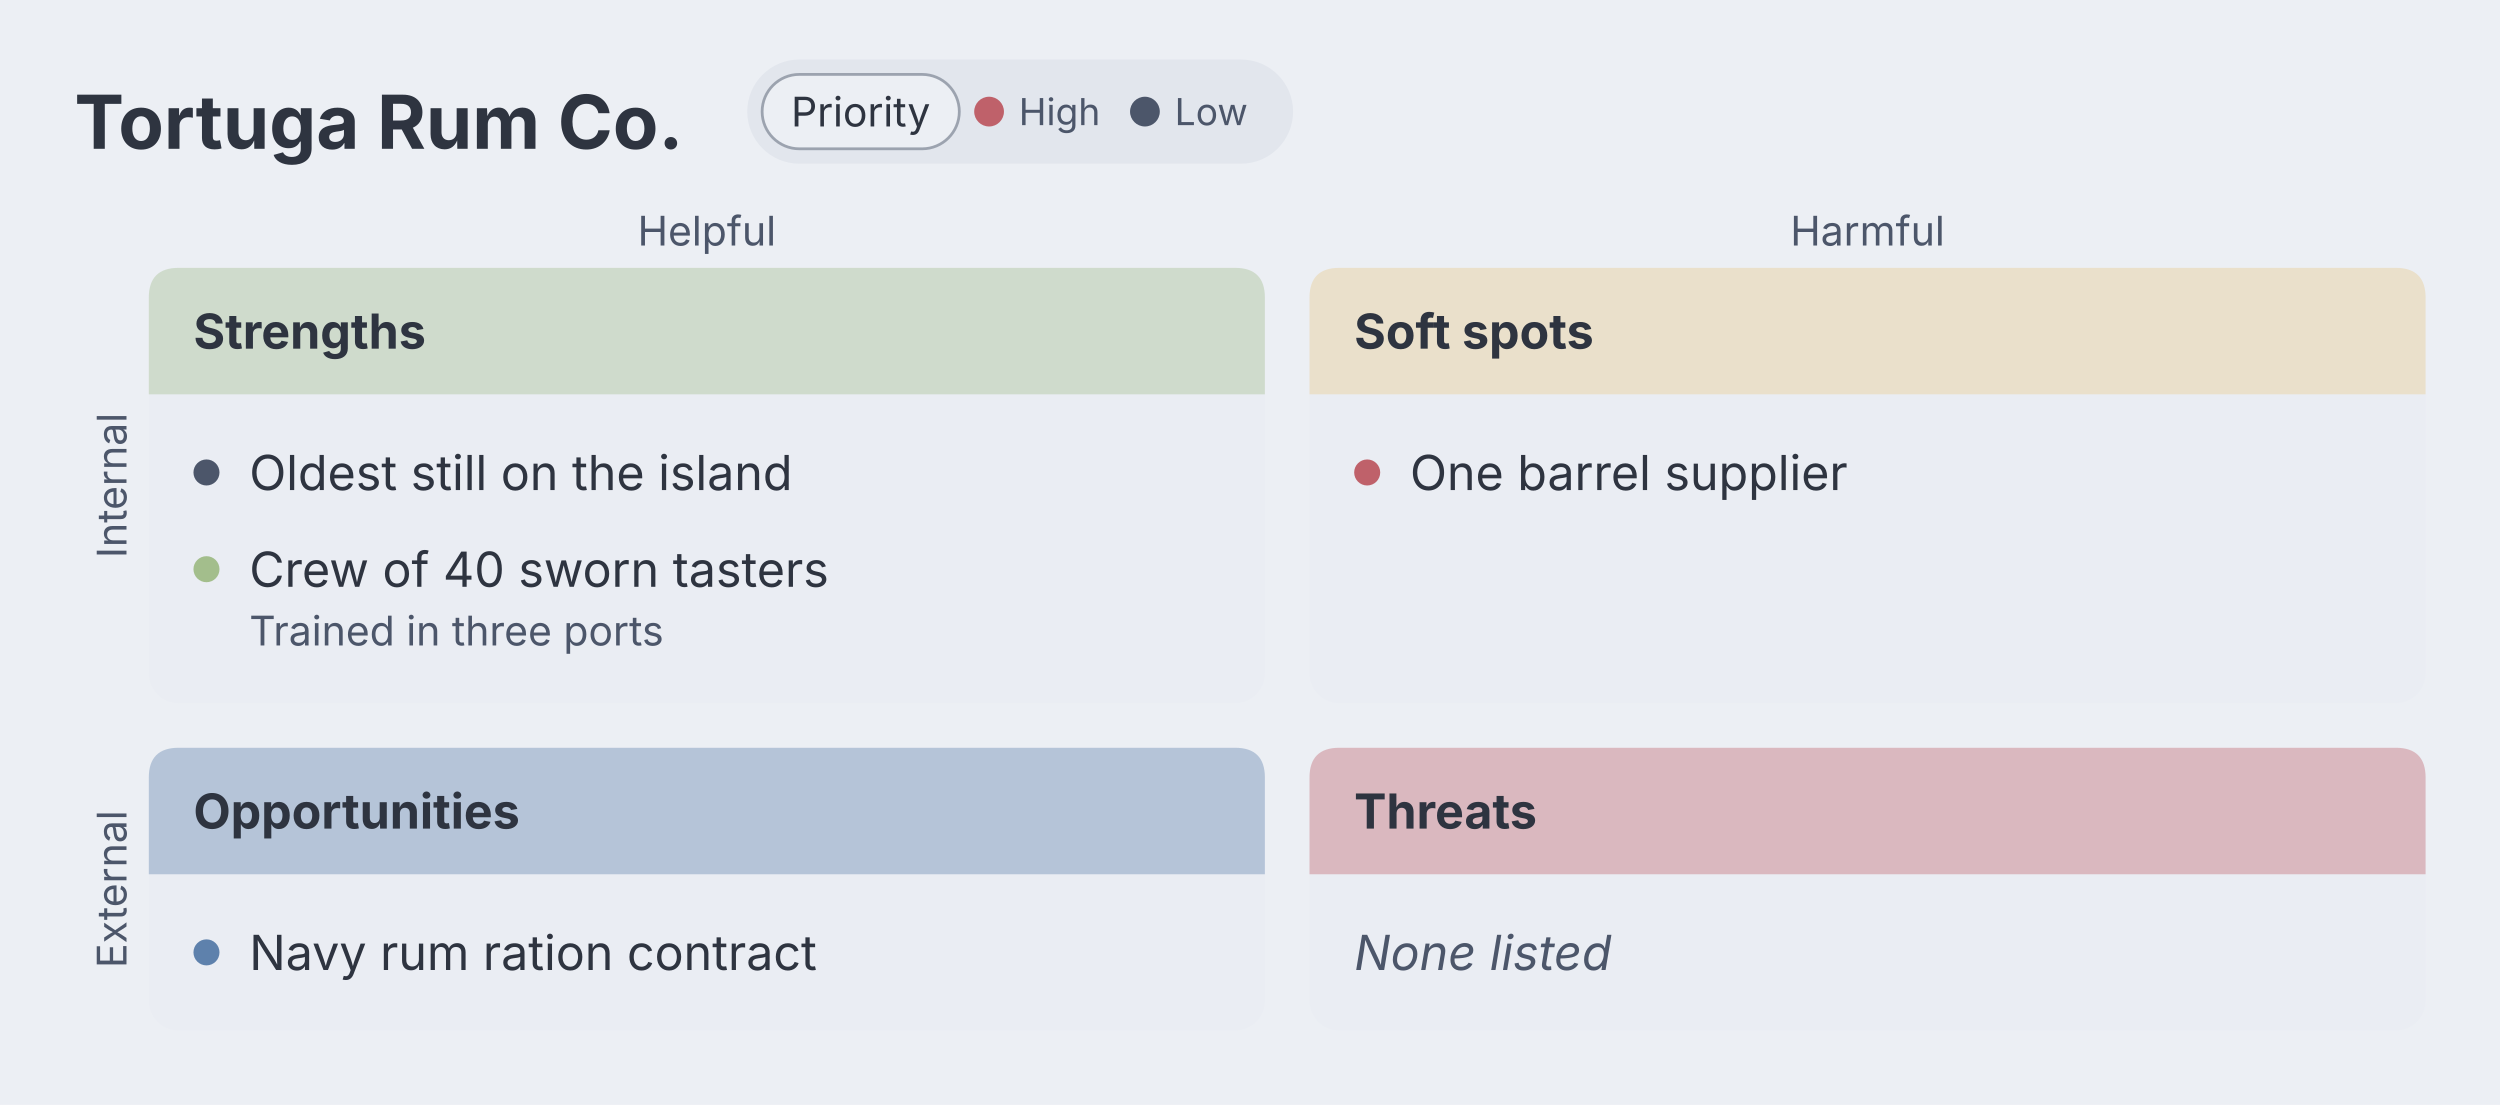
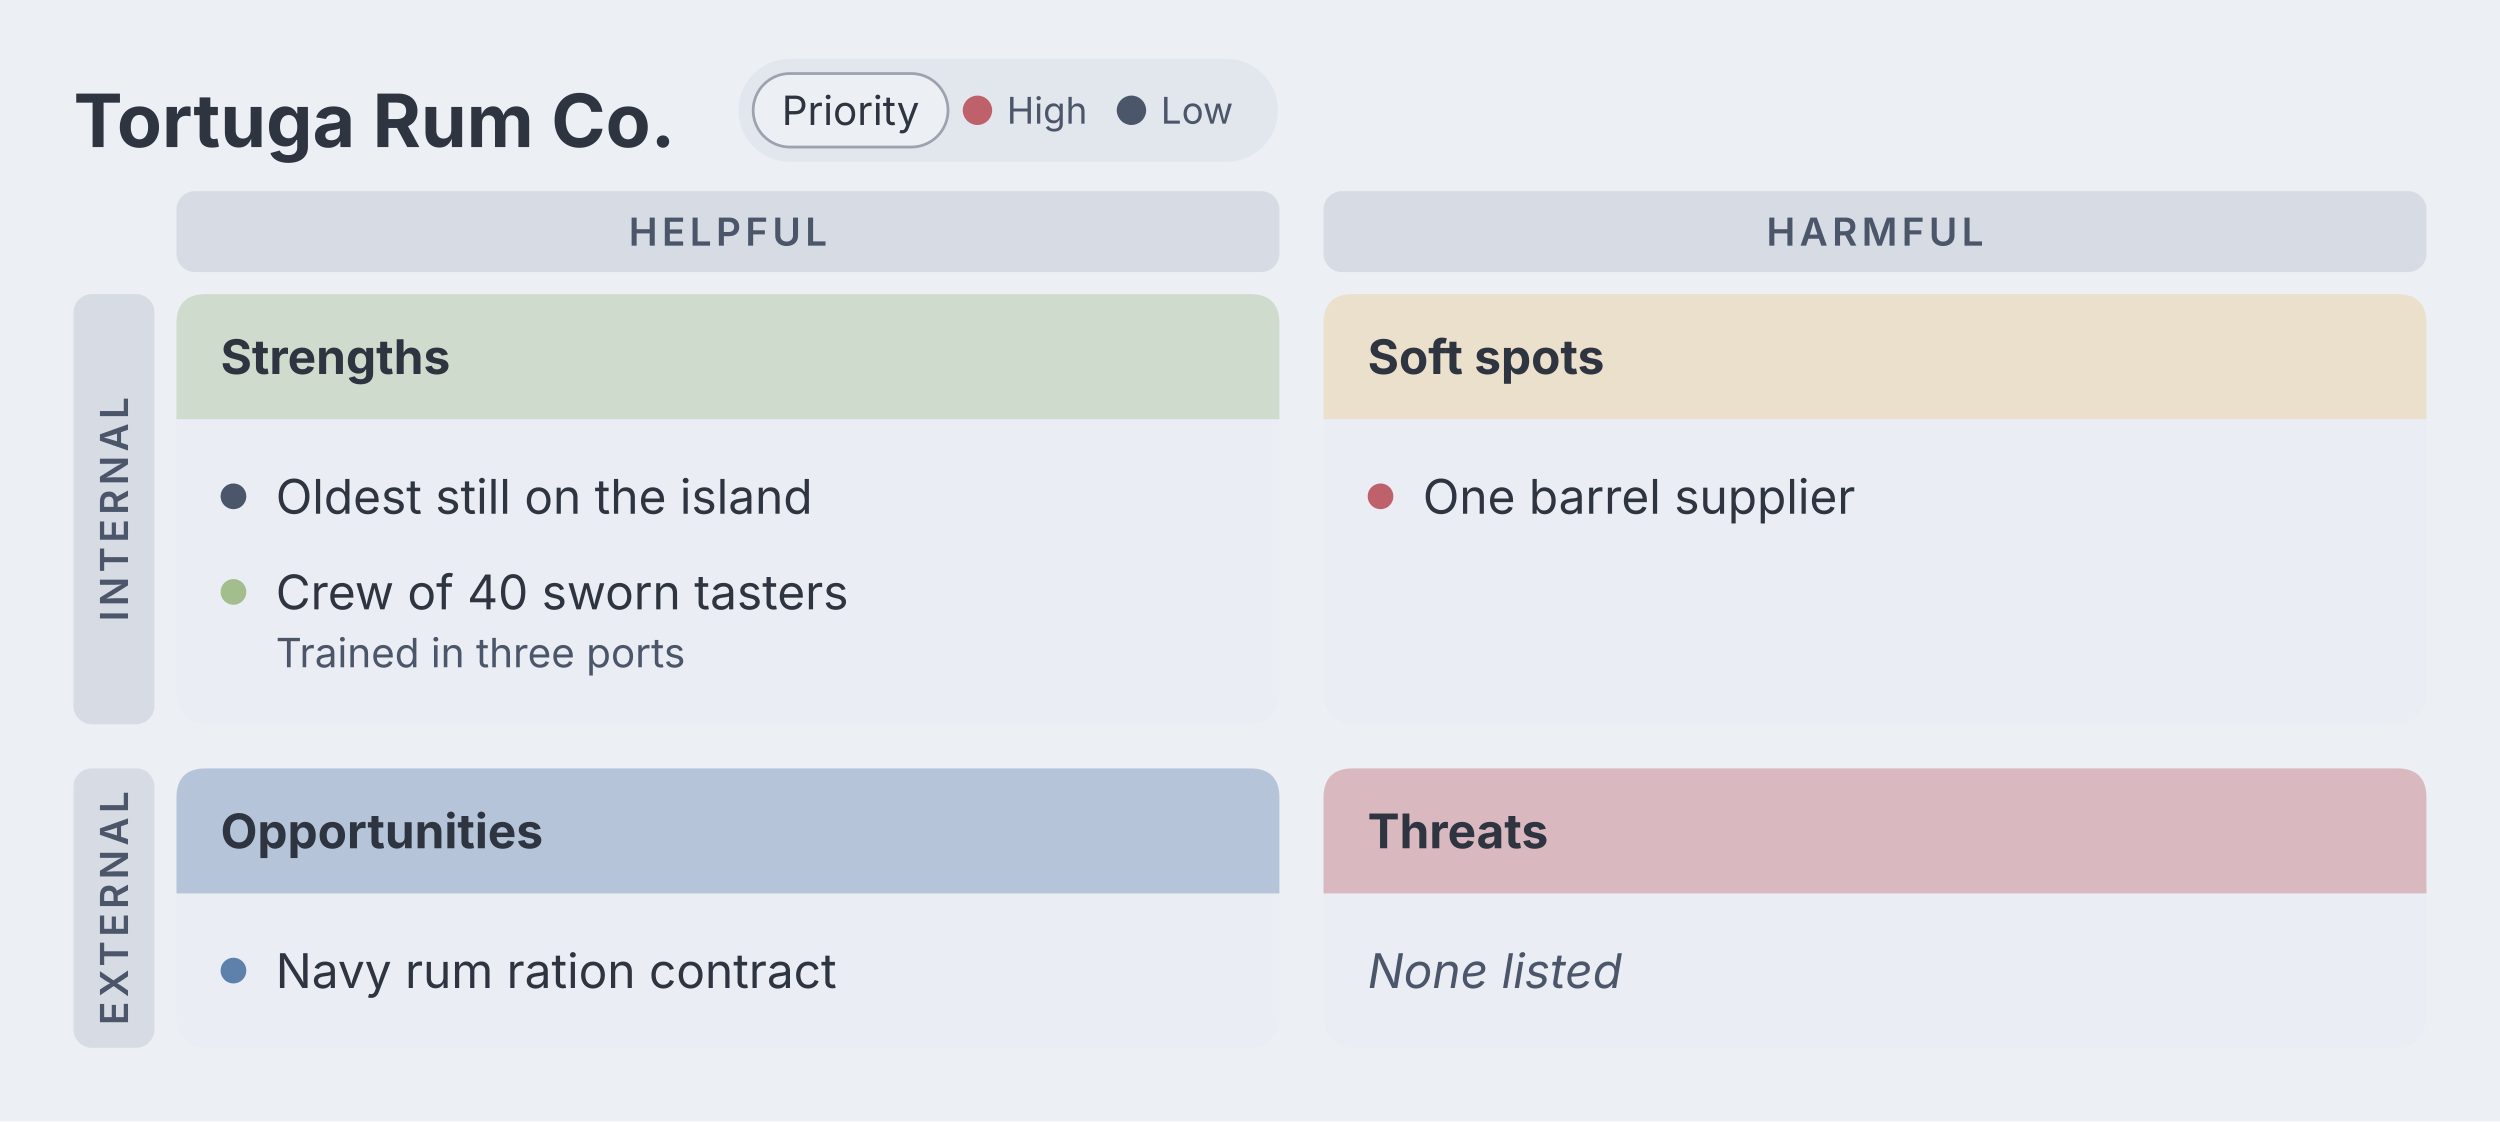
- <svg xmlns="http://www.w3.org/2000/svg" aria-describedby="dgmo-desc-9380942d" role="img" aria-label="Tortuga Rum Co. — Swot diagram" width="672" height="297" viewBox="0 0 672 297" preserveAspectRatio="xMidYMin meet" font-family="Inter, system-ui, Avenir, Helvetica, Arial, sans-serif" style="background: rgb(236, 239, 244); font-family: Inter, system-ui, Avenir, Helvetica, Arial, sans-serif;">
+ <svg xmlns="http://www.w3.org/2000/svg" aria-describedby="dgmo-desc-9380942d" role="img" aria-label="Tortuga Rum Co. — Swot diagram" width="680" height="305" viewBox="0 0 680 305" preserveAspectRatio="xMidYMin meet" font-family="Inter, system-ui, Avenir, Helvetica, Arial, sans-serif" style="background: rgb(236, 239, 244); font-family: Inter, system-ui, Avenir, Helvetica, Arial, sans-serif;">
  <style>@media (hover:hover){svg:has(.swot-panel:hover) .swot-panel:not(:hover){opacity:0.4}svg:has([data-legend-entry="low"]:hover) .swot-item:not([data-tag-priority="low"]){opacity:0.4}svg:has(.swot-item[data-tag-priority="low"]:hover):has([data-legend-entry="low"]) [data-legend-entry]:not([data-legend-entry="low"]){opacity:0.4}svg:has([data-legend-entry="high"]:hover) .swot-item:not([data-tag-priority="high"]){opacity:0.4}svg:has(.swot-item[data-tag-priority="high"]:hover):has([data-legend-entry="high"]) [data-legend-entry]:not([data-legend-entry="high"]){opacity:0.4}}</style>
-   <rect class="dgmo-canvas-bg" x="0" y="0" width="672" height="297" fill="#eceff4" />
+   <rect class="dgmo-canvas-bg" x="0" y="0" width="680" height="305" fill="#eceff4" />
  <text class="chart-title" data-line-number="1" x="20" y="40" font-size="20" font-weight="bold" fill="#2e3440">Tortuga Rum Co.</text>
  <g class="swot-legend" transform="translate(200.86,16)">
    <g class="dgmo-legend" data-legend-title-relation="inline-with-title" data-legend-capsule-addon-width="0" data-legend-active="priority">
      <g transform="translate(0,0)" data-legend-group="priority" style="cursor: pointer;">
        <rect width="146.724" height="28" rx="14" fill="#e2e6ed" />
        <rect x="4" y="4" width="53.004" height="20" rx="10" fill="#eceff4" />
        <rect x="4" y="4" width="53.004" height="20" rx="10" fill="none" stroke="#9ca3af" stroke-width="0.75" />
        <text x="30.502" y="14" text-anchor="middle" dominant-baseline="central" font-size="11" font-weight="normal" fill="#2e3440" pointer-events="none" font-family="Inter, system-ui, Avenir, Helvetica, Arial, sans-serif">Priority</text>
        <g data-legend-entry="high" data-series-name="High" style="cursor: pointer;">
          <rect data-legend-hit="" x="61.004" y="0" width="41.89" height="28" fill="transparent" />
          <circle cx="65.004" cy="14" r="4" fill="#bf616a" />
          <text x="73.004" y="14" dominant-baseline="central" font-size="10" fill="#4c566a" font-family="Inter, system-ui, Avenir, Helvetica, Arial, sans-serif">High</text>
        </g>
        <g data-legend-entry="low" data-series-name="Low" style="cursor: pointer;">
          <rect data-legend-hit="" x="102.894" y="0" width="39.83" height="28" fill="transparent" />
          <circle cx="106.894" cy="14" r="4" fill="#4c566a" />
          <text x="114.894" y="14" dominant-baseline="central" font-size="10" fill="#4c566a" font-family="Inter, system-ui, Avenir, Helvetica, Arial, sans-serif">Low</text>
        </g>
      </g>
    </g>
  </g>
  <g class="swot-axes">
-     <text font-size="11" fill="#4c566a" text-anchor="middle" x="190" y="62" dominant-baseline="central">Helpful</text>
-     <text font-size="11" fill="#4c566a" text-anchor="middle" x="502" y="62" dominant-baseline="central">Harmful</text>
-     <text font-size="11" fill="#4c566a" text-anchor="middle" x="30" y="130.5" dominant-baseline="central" transform="rotate(-90 30 130.5)">Internal</text>
-     <text font-size="11" fill="#4c566a" text-anchor="middle" x="30" y="239" dominant-baseline="central" transform="rotate(-90 30 239)">External</text>
+     <rect class="swot-axis-header" x="48" y="52" width="300" height="22" rx="5" fill="#d7dbe3" />
+     <text class="swot-axis-label" x="198" y="63" font-size="10.5" font-weight="600" letter-spacing="1.2" fill="#4c566a" text-anchor="middle" dominant-baseline="central">HELPFUL</text>
+     <rect class="swot-axis-header" x="360" y="52" width="300" height="22" rx="5" fill="#d7dbe3" />
+     <text class="swot-axis-label" x="510" y="63" font-size="10.5" font-weight="600" letter-spacing="1.2" fill="#4c566a" text-anchor="middle" dominant-baseline="central">HARMFUL</text>
+     <rect class="swot-axis-header" x="20" y="80" width="22" height="117" rx="5" fill="#d7dbe3" />
+     <text class="swot-axis-label" x="31" y="138.5" font-size="10.5" font-weight="600" letter-spacing="1.2" fill="#4c566a" text-anchor="middle" dominant-baseline="central" transform="rotate(-90 31 138.5)">INTERNAL</text>
+     <rect class="swot-axis-header" x="20" y="209" width="22" height="76" rx="5" fill="#d7dbe3" />
+     <text class="swot-axis-label" x="31" y="247" font-size="10.5" font-weight="600" letter-spacing="1.2" fill="#4c566a" text-anchor="middle" dominant-baseline="central" transform="rotate(-90 31 247)">EXTERNAL</text>
  </g>
  <g class="swot-panel" data-section="strengths" data-line-number="9">
-     <rect x="40" y="72" width="300" height="117" rx="8" fill="#eaedf3" />
-     <path class="swot-header" d="M40,106V80Q40,72 48,72H332Q340,72 340,80V106Z" fill="#cfdbcc" />
-     <text x="52" y="89" dominant-baseline="central" font-size="13" font-weight="bold" fill="#2e3440">Strengths</text>
+     <rect x="48" y="80" width="300" height="117" rx="8" fill="#eaedf3" />
+     <path class="swot-header" d="M48,114V88Q48,80 56,80H340Q348,80 348,88V114Z" fill="#cfdbcc" />
+     <text x="60" y="97" dominant-baseline="central" font-size="13" font-weight="bold" fill="#2e3440">Strengths</text>
    <g class="swot-item" data-line-number="10" data-tag-priority="low">
-       <circle cx="55.5" cy="127" r="3.5" fill="#4c566a" />
-       <text x="67" y="127" dominant-baseline="central" font-size="13" fill="#2e3440">Oldest still on the island</text>
+       <circle cx="63.5" cy="135" r="3.5" fill="#4c566a" />
+       <text x="75" y="135" dominant-baseline="central" font-size="13" fill="#2e3440">Oldest still on the island</text>
    </g>
    <g class="swot-item" data-line-number="11">
-       <circle cx="55.5" cy="153" r="3.5" fill="#a3be8c" />
-       <text x="67" y="153" dominant-baseline="central" font-size="13" fill="#2e3440">Crew of 40 sworn tasters</text>
-       <text class="swot-detail" x="67" y="169.5" dominant-baseline="central" font-size="11" fill="#4c566a">Trained in three ports</text>
+       <circle cx="63.5" cy="161" r="3.5" fill="#a3be8c" />
+       <text x="75" y="161" dominant-baseline="central" font-size="13" fill="#2e3440">Crew of 40 sworn tasters</text>
+       <text class="swot-detail" x="75" y="177.5" dominant-baseline="central" font-size="11" fill="#4c566a">Trained in three ports</text>
    </g>
  </g>
  <g class="swot-panel" data-section="weaknesses" data-line-number="13">
-     <rect x="352" y="72" width="300" height="117" rx="8" fill="#eaedf3" />
-     <path class="swot-header" d="M352,106V80Q352,72 360,72H644Q652,72 652,80V106Z" fill="#eae0cb" />
-     <text x="364" y="89" dominant-baseline="central" font-size="13" font-weight="bold" fill="#2e3440">Soft spots</text>
+     <rect x="360" y="80" width="300" height="117" rx="8" fill="#eaedf3" />
+     <path class="swot-header" d="M360,114V88Q360,80 368,80H652Q660,80 660,88V114Z" fill="#eae0cb" />
+     <text x="372" y="97" dominant-baseline="central" font-size="13" font-weight="bold" fill="#2e3440">Soft spots</text>
    <g class="swot-item" data-line-number="14" data-tag-priority="high">
-       <circle cx="367.5" cy="127" r="3.5" fill="#bf616a" />
-       <text x="379" y="127" dominant-baseline="central" font-size="13" fill="#2e3440">One barrel supplier</text>
+       <circle cx="375.5" cy="135" r="3.5" fill="#bf616a" />
+       <text x="387" y="135" dominant-baseline="central" font-size="13" fill="#2e3440">One barrel supplier</text>
    </g>
  </g>
  <g class="swot-panel" data-section="opportunities" data-line-number="15">
-     <rect x="40" y="201" width="300" height="76" rx="8" fill="#eaedf3" />
-     <path class="swot-header" d="M40,235V209Q40,201 48,201H332Q340,201 340,209V235Z" fill="#b5c4d8" />
-     <text x="52" y="218" dominant-baseline="central" font-size="13" font-weight="bold" fill="#2e3440">Opportunities</text>
+     <rect x="48" y="209" width="300" height="76" rx="8" fill="#eaedf3" />
+     <path class="swot-header" d="M48,243V217Q48,209 56,209H340Q348,209 348,217V243Z" fill="#b5c4d8" />
+     <text x="60" y="226" dominant-baseline="central" font-size="13" font-weight="bold" fill="#2e3440">Opportunities</text>
    <g class="swot-item" data-line-number="16">
-       <circle cx="55.5" cy="256" r="3.5" fill="#5e81ac" />
-       <text x="67" y="256" dominant-baseline="central" font-size="13" fill="#2e3440">Navy rum ration contract</text>
+       <circle cx="63.5" cy="264" r="3.5" fill="#5e81ac" />
+       <text x="75" y="264" dominant-baseline="central" font-size="13" fill="#2e3440">Navy rum ration contract</text>
    </g>
  </g>
  <g class="swot-panel" data-section="threats">
-     <rect x="352" y="201" width="300" height="76" rx="8" fill="#eaedf3" />
-     <path class="swot-header" d="M352,235V209Q352,201 360,201H644Q652,201 652,209V235Z" fill="#dab8bf" />
-     <text x="364" y="218" dominant-baseline="central" font-size="13" font-weight="bold" fill="#2e3440">Threats</text>
-     <text class="swot-empty" x="364" y="256" dominant-baseline="central" font-size="13" font-style="italic" fill="#4c566a">None listed</text>
+     <rect x="360" y="209" width="300" height="76" rx="8" fill="#eaedf3" />
+     <path class="swot-header" d="M360,243V217Q360,209 368,209H652Q660,209 660,217V243Z" fill="#dab8bf" />
+     <text x="372" y="226" dominant-baseline="central" font-size="13" font-weight="bold" fill="#2e3440">Threats</text>
+     <text class="swot-empty" x="372" y="264" dominant-baseline="central" font-size="13" font-style="italic" fill="#4c566a">None listed</text>
  </g>
</svg>
